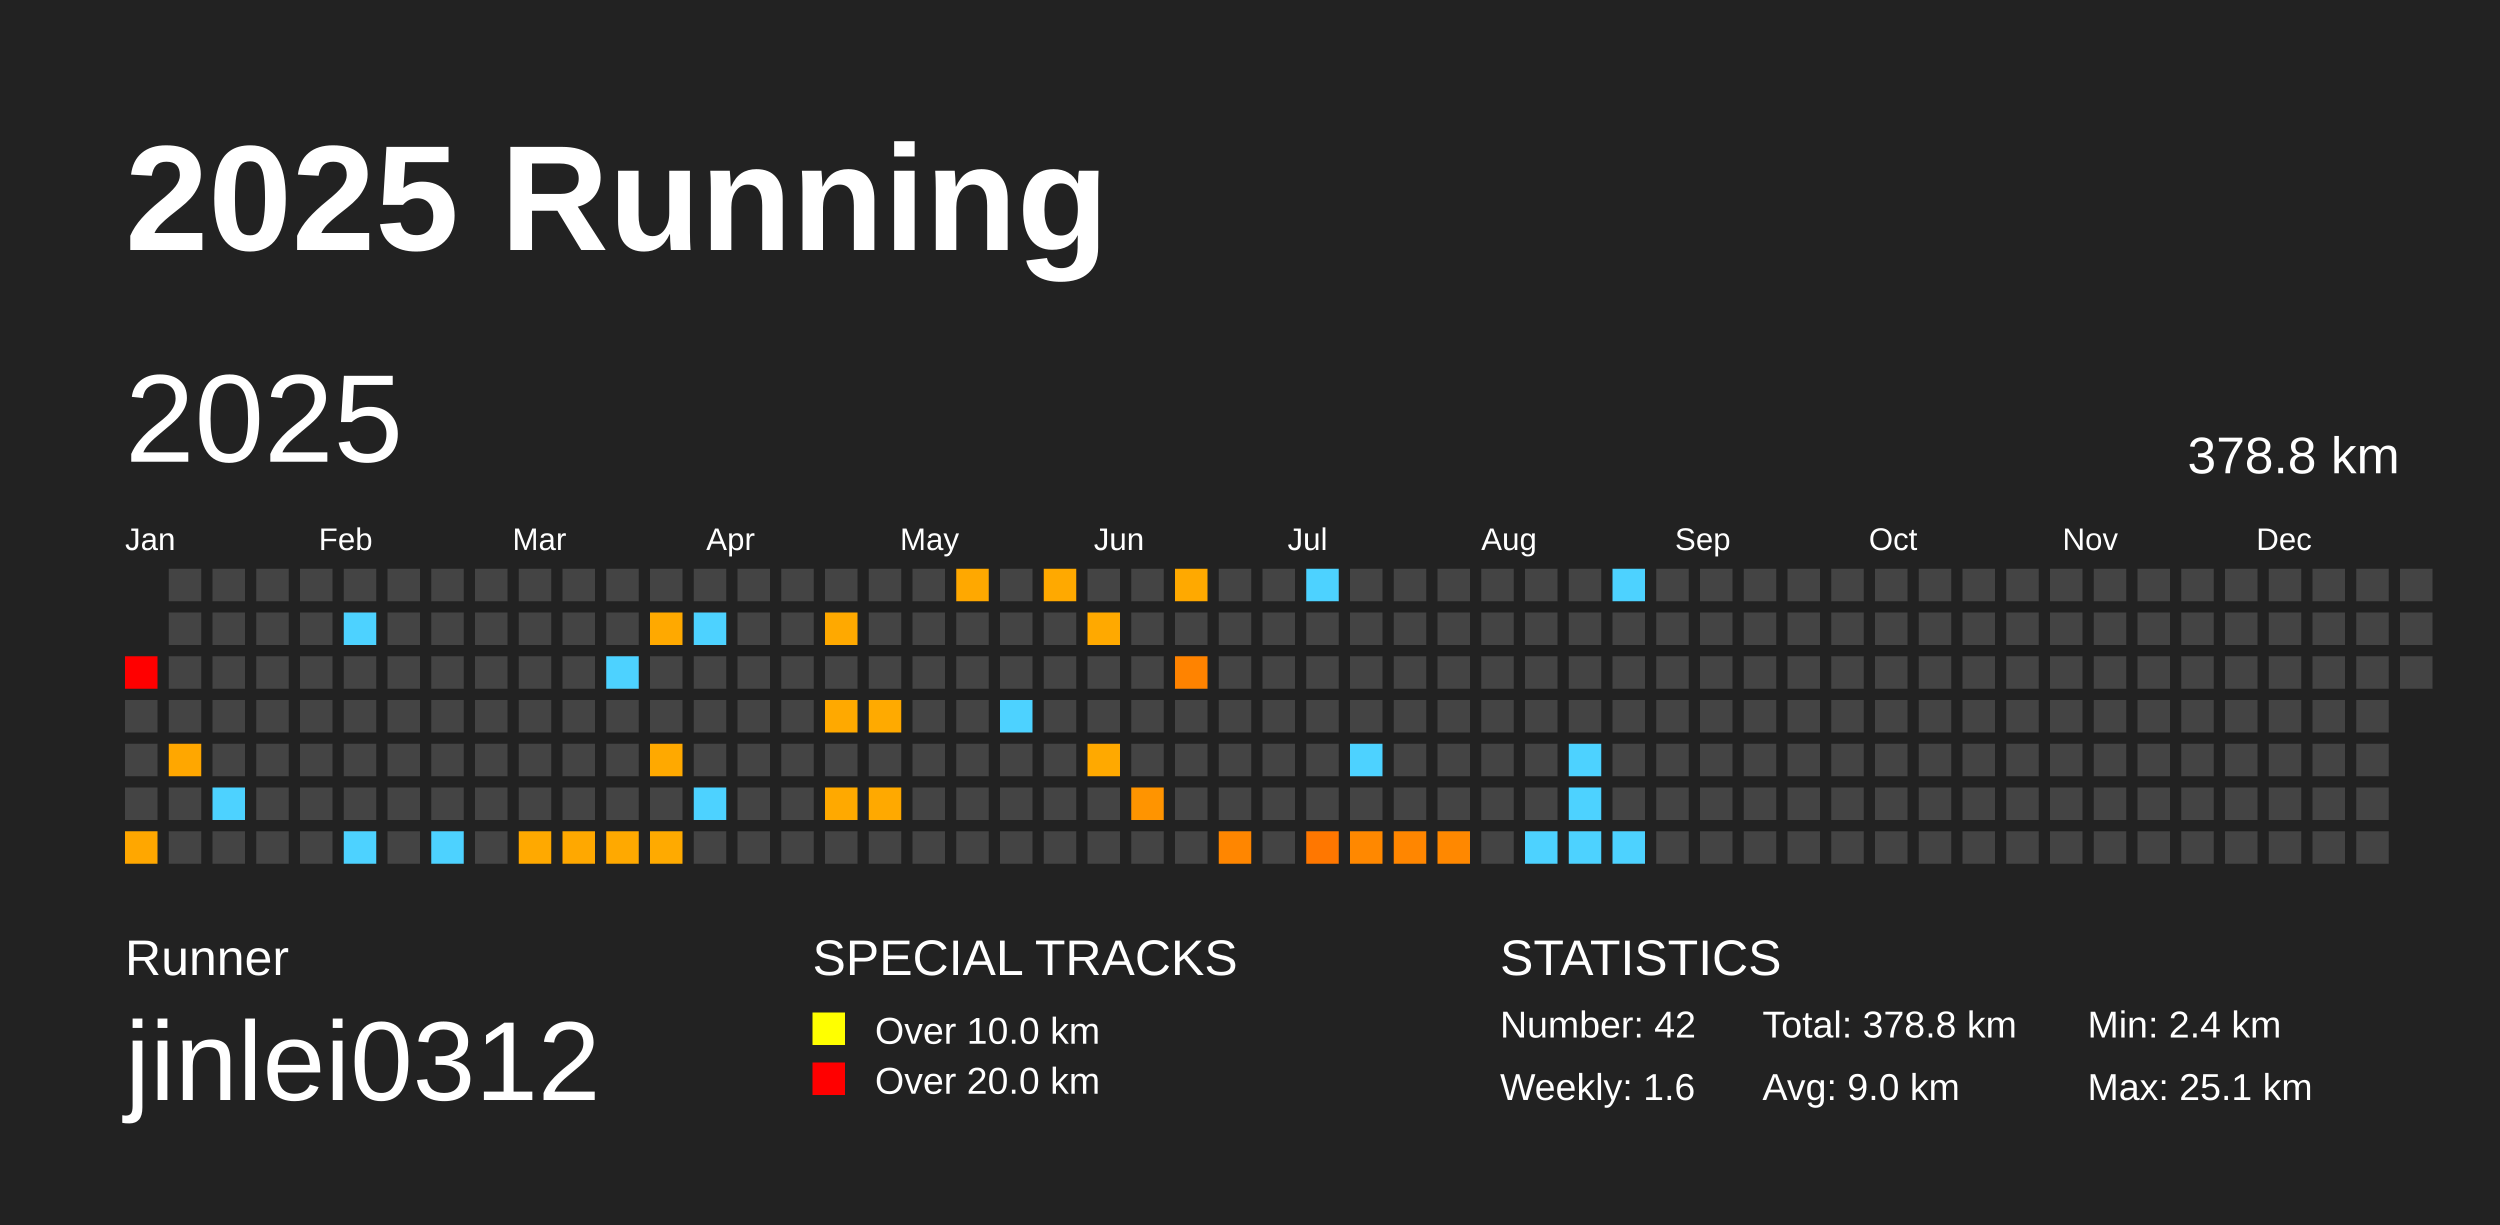
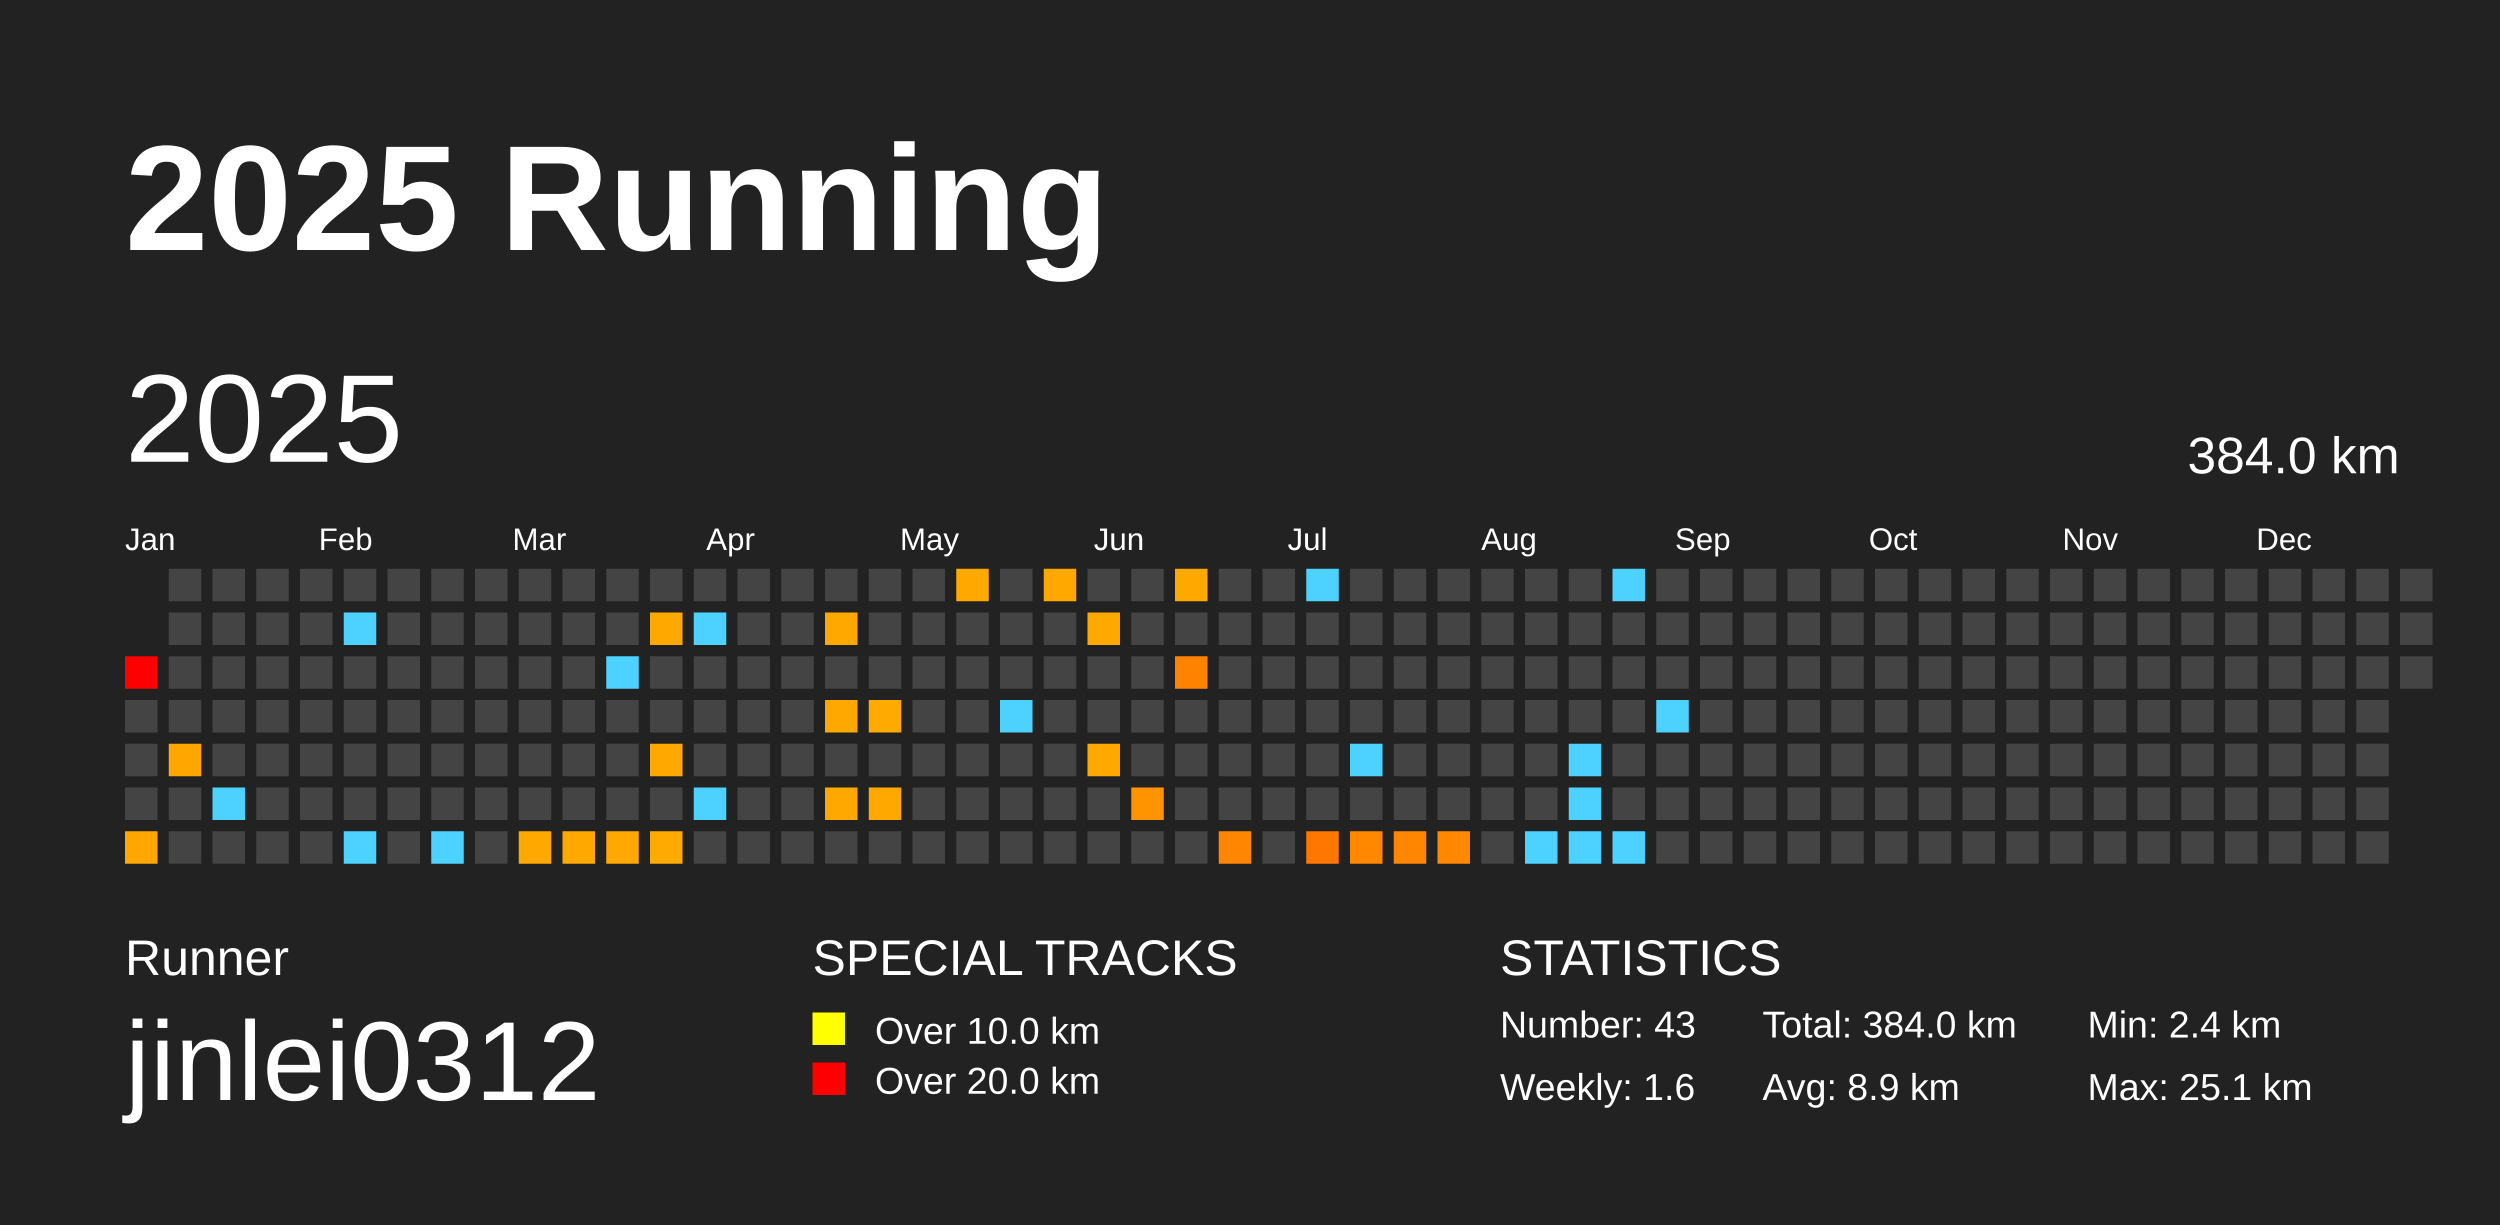
<svg xmlns="http://www.w3.org/2000/svg" baseProfile="full" height="98mm" version="1.1" viewBox="0,0,200,98" width="200mm">
  <defs />
  <rect fill="#222222" height="98" width="200" x="0" y="0" />
  <text fill="#FFFFFF" style="font-size:12px; font-family:Arial; font-weight:bold;" x="10" y="20">2025 Running</text>
  <text fill="#FFFFFF" style="font-size:4px; font-family:Arial" x="10" y="78">Runner</text>
  <text fill="#FFFFFF" style="font-size:9px; font-family:Arial" x="10" y="88">jinlei0312</text>
  <text fill="#FFFFFF" style="font-size:4px; font-family:Arial" x="65" y="78">SPECIAL TRACKS</text>
  <rect fill="yellow" height="2.6" width="2.6" x="65" y="81" />
  <text fill="#FFFFFF" style="font-size:3px; font-family:Arial" x="70" y="83.5">Over 10.0 km</text>
  <rect fill="red" height="2.6" width="2.6" x="65" y="85" />
  <text fill="#FFFFFF" style="font-size:3px; font-family:Arial" x="70" y="87.5">Over 20.0 km</text>
  <text fill="#FFFFFF" style="font-size:4px; font-family:Arial" x="120" y="78">STATISTICS</text>
-   <text fill="#FFFFFF" style="font-size:3px; font-family:Arial" x="120" y="83">Number: 42</text>
+   <text fill="#FFFFFF" style="font-size:3px; font-family:Arial" x="120" y="83">Number: 43</text>
  <text fill="#FFFFFF" style="font-size:3px; font-family:Arial" x="120" y="88">Weekly: 1.6</text>
-   <text fill="#FFFFFF" style="font-size:3px; font-family:Arial" x="141" y="83">Total: 378.8 km</text>
-   <text fill="#FFFFFF" style="font-size:3px; font-family:Arial" x="141" y="88">Avg: 9.0 km</text>
+   <text fill="#FFFFFF" style="font-size:3px; font-family:Arial" x="141" y="83">Total: 384.0 km</text>
+   <text fill="#FFFFFF" style="font-size:3px; font-family:Arial" x="141" y="88">Avg: 8.9 km</text>
  <text fill="#FFFFFF" style="font-size:3px; font-family:Arial" x="167" y="83">Min: 2.4 km</text>
  <text fill="#FFFFFF" style="font-size:3px; font-family:Arial" x="167" y="88">Max: 25.1 km</text>
  <text dominant-baseline="hanging" fill="#FFFFFF" style="font-size:10.0px; font-family:Arial;" x="10" y="30">2025</text>
-   <text dominant-baseline="hanging" fill="#FFFFFF" style="font-size:4.125px; font-family:Arial;" x="175" y="35">378.8 km</text>
+   <text dominant-baseline="hanging" fill="#FFFFFF" style="font-size:4.125px; font-family:Arial;" x="175" y="35">384.0 km</text>
  <text fill="#FFFFFF" style="font-size:2.5px; font-family:Arial" x="10.0" y="44">Jan</text>
  <text fill="#FFFFFF" style="font-size:2.5px; font-family:Arial" x="25.5" y="44">Feb</text>
  <text fill="#FFFFFF" style="font-size:2.5px; font-family:Arial" x="41.0" y="44">Mar</text>
  <text fill="#FFFFFF" style="font-size:2.5px; font-family:Arial" x="56.5" y="44">Apr</text>
  <text fill="#FFFFFF" style="font-size:2.5px; font-family:Arial" x="72.0" y="44">May</text>
  <text fill="#FFFFFF" style="font-size:2.5px; font-family:Arial" x="87.5" y="44">Jun</text>
  <text fill="#FFFFFF" style="font-size:2.5px; font-family:Arial" x="103.0" y="44">Jul</text>
  <text fill="#FFFFFF" style="font-size:2.5px; font-family:Arial" x="118.5" y="44">Aug</text>
  <text fill="#FFFFFF" style="font-size:2.5px; font-family:Arial" x="134.0" y="44">Sep</text>
  <text fill="#FFFFFF" style="font-size:2.5px; font-family:Arial" x="149.5" y="44">Oct</text>
  <text fill="#FFFFFF" style="font-size:2.5px; font-family:Arial" x="165.0" y="44">Nov</text>
  <text fill="#FFFFFF" style="font-size:2.5px; font-family:Arial" x="180.5" y="44">Dec</text>
  <rect fill="red" height="2.6" width="2.6" x="10.0" y="52.5" />
  <rect fill="#444444" height="2.6" width="2.6" x="10.0" y="56.0" />
  <rect fill="#444444" height="2.6" width="2.6" x="10.0" y="59.5" />
  <rect fill="#444444" height="2.6" width="2.6" x="10.0" y="63.0" />
  <rect fill="#ffa700" height="2.6" width="2.6" x="10.0" y="66.5" />
  <rect fill="#444444" height="2.6" width="2.6" x="13.5" y="45.5" />
  <rect fill="#444444" height="2.6" width="2.6" x="13.5" y="49.0" />
  <rect fill="#444444" height="2.6" width="2.6" x="13.5" y="52.5" />
  <rect fill="#444444" height="2.6" width="2.6" x="13.5" y="56.0" />
  <rect fill="#ffa700" height="2.6" width="2.6" x="13.5" y="59.5" />
  <rect fill="#444444" height="2.6" width="2.6" x="13.5" y="63.0" />
  <rect fill="#444444" height="2.6" width="2.6" x="13.5" y="66.5" />
  <rect fill="#444444" height="2.6" width="2.6" x="17.0" y="45.5" />
  <rect fill="#444444" height="2.6" width="2.6" x="17.0" y="49.0" />
  <rect fill="#444444" height="2.6" width="2.6" x="17.0" y="52.5" />
  <rect fill="#444444" height="2.6" width="2.6" x="17.0" y="56.0" />
  <rect fill="#444444" height="2.6" width="2.6" x="17.0" y="59.5" />
  <rect fill="#4dd2ff" height="2.6" width="2.6" x="17.0" y="63.0" />
  <rect fill="#444444" height="2.6" width="2.6" x="17.0" y="66.5" />
  <rect fill="#444444" height="2.6" width="2.6" x="20.5" y="45.5" />
  <rect fill="#444444" height="2.6" width="2.6" x="20.5" y="49.0" />
  <rect fill="#444444" height="2.6" width="2.6" x="20.5" y="52.5" />
  <rect fill="#444444" height="2.6" width="2.6" x="20.5" y="56.0" />
  <rect fill="#444444" height="2.6" width="2.6" x="20.5" y="59.5" />
  <rect fill="#444444" height="2.6" width="2.6" x="20.5" y="63.0" />
  <rect fill="#444444" height="2.6" width="2.6" x="20.5" y="66.5" />
  <rect fill="#444444" height="2.6" width="2.6" x="24.0" y="45.5" />
  <rect fill="#444444" height="2.6" width="2.6" x="24.0" y="49.0" />
  <rect fill="#444444" height="2.6" width="2.6" x="24.0" y="52.5" />
  <rect fill="#444444" height="2.6" width="2.6" x="24.0" y="56.0" />
  <rect fill="#444444" height="2.6" width="2.6" x="24.0" y="59.5" />
  <rect fill="#444444" height="2.6" width="2.6" x="24.0" y="63.0" />
  <rect fill="#444444" height="2.6" width="2.6" x="24.0" y="66.5" />
  <rect fill="#444444" height="2.6" width="2.6" x="27.5" y="45.5" />
  <rect fill="#4dd2ff" height="2.6" width="2.6" x="27.5" y="49.0" />
  <rect fill="#444444" height="2.6" width="2.6" x="27.5" y="52.5" />
  <rect fill="#444444" height="2.6" width="2.6" x="27.5" y="56.0" />
  <rect fill="#444444" height="2.6" width="2.6" x="27.5" y="59.5" />
  <rect fill="#444444" height="2.6" width="2.6" x="27.5" y="63.0" />
  <rect fill="#4dd2ff" height="2.6" width="2.6" x="27.5" y="66.5" />
  <rect fill="#444444" height="2.6" width="2.6" x="31.0" y="45.5" />
  <rect fill="#444444" height="2.6" width="2.6" x="31.0" y="49.0" />
  <rect fill="#444444" height="2.6" width="2.6" x="31.0" y="52.5" />
  <rect fill="#444444" height="2.6" width="2.6" x="31.0" y="56.0" />
  <rect fill="#444444" height="2.6" width="2.6" x="31.0" y="59.5" />
  <rect fill="#444444" height="2.6" width="2.6" x="31.0" y="63.0" />
  <rect fill="#444444" height="2.6" width="2.6" x="31.0" y="66.5" />
  <rect fill="#444444" height="2.6" width="2.6" x="34.5" y="45.5" />
  <rect fill="#444444" height="2.6" width="2.6" x="34.5" y="49.0" />
  <rect fill="#444444" height="2.6" width="2.6" x="34.5" y="52.5" />
  <rect fill="#444444" height="2.6" width="2.6" x="34.5" y="56.0" />
  <rect fill="#444444" height="2.6" width="2.6" x="34.5" y="59.5" />
  <rect fill="#444444" height="2.6" width="2.6" x="34.5" y="63.0" />
  <rect fill="#4dd2ff" height="2.6" width="2.6" x="34.5" y="66.5" />
  <rect fill="#444444" height="2.6" width="2.6" x="38.0" y="45.5" />
  <rect fill="#444444" height="2.6" width="2.6" x="38.0" y="49.0" />
  <rect fill="#444444" height="2.6" width="2.6" x="38.0" y="52.5" />
  <rect fill="#444444" height="2.6" width="2.6" x="38.0" y="56.0" />
  <rect fill="#444444" height="2.6" width="2.6" x="38.0" y="59.5" />
  <rect fill="#444444" height="2.6" width="2.6" x="38.0" y="63.0" />
  <rect fill="#444444" height="2.6" width="2.6" x="38.0" y="66.5" />
  <rect fill="#444444" height="2.6" width="2.6" x="41.5" y="45.5" />
  <rect fill="#444444" height="2.6" width="2.6" x="41.5" y="49.0" />
  <rect fill="#444444" height="2.6" width="2.6" x="41.5" y="52.5" />
  <rect fill="#444444" height="2.6" width="2.6" x="41.5" y="56.0" />
  <rect fill="#444444" height="2.6" width="2.6" x="41.5" y="59.5" />
  <rect fill="#444444" height="2.6" width="2.6" x="41.5" y="63.0" />
  <rect fill="#ffa900" height="2.6" width="2.6" x="41.5" y="66.5" />
  <rect fill="#444444" height="2.6" width="2.6" x="45.0" y="45.5" />
  <rect fill="#444444" height="2.6" width="2.6" x="45.0" y="49.0" />
  <rect fill="#444444" height="2.6" width="2.6" x="45.0" y="52.5" />
  <rect fill="#444444" height="2.6" width="2.6" x="45.0" y="56.0" />
  <rect fill="#444444" height="2.6" width="2.6" x="45.0" y="59.5" />
  <rect fill="#444444" height="2.6" width="2.6" x="45.0" y="63.0" />
  <rect fill="#ffa800" height="2.6" width="2.6" x="45.0" y="66.5" />
  <rect fill="#444444" height="2.6" width="2.6" x="48.5" y="45.5" />
  <rect fill="#444444" height="2.6" width="2.6" x="48.5" y="49.0" />
  <rect fill="#4dd2ff" height="2.6" width="2.6" x="48.5" y="52.5" />
  <rect fill="#444444" height="2.6" width="2.6" x="48.5" y="56.0" />
  <rect fill="#444444" height="2.6" width="2.6" x="48.5" y="59.5" />
  <rect fill="#444444" height="2.6" width="2.6" x="48.5" y="63.0" />
  <rect fill="#ffa900" height="2.6" width="2.6" x="48.5" y="66.5" />
  <rect fill="#444444" height="2.6" width="2.6" x="52.0" y="45.5" />
  <rect fill="#ffa900" height="2.6" width="2.6" x="52.0" y="49.0" />
  <rect fill="#444444" height="2.6" width="2.6" x="52.0" y="52.5" />
  <rect fill="#444444" height="2.6" width="2.6" x="52.0" y="56.0" />
  <rect fill="#ffa900" height="2.6" width="2.6" x="52.0" y="59.5" />
  <rect fill="#444444" height="2.6" width="2.6" x="52.0" y="63.0" />
  <rect fill="#ffaa00" height="2.6" width="2.6" x="52.0" y="66.5" />
  <rect fill="#444444" height="2.6" width="2.6" x="55.5" y="45.5" />
  <rect fill="#4dd2ff" height="2.6" width="2.6" x="55.5" y="49.0" />
  <rect fill="#444444" height="2.6" width="2.6" x="55.5" y="52.5" />
  <rect fill="#444444" height="2.6" width="2.6" x="55.5" y="56.0" />
  <rect fill="#444444" height="2.6" width="2.6" x="55.5" y="59.5" />
  <rect fill="#4dd2ff" height="2.6" width="2.6" x="55.5" y="63.0" />
  <rect fill="#444444" height="2.6" width="2.6" x="55.5" y="66.5" />
  <rect fill="#444444" height="2.6" width="2.6" x="59.0" y="45.5" />
  <rect fill="#444444" height="2.6" width="2.6" x="59.0" y="49.0" />
  <rect fill="#444444" height="2.6" width="2.6" x="59.0" y="52.5" />
  <rect fill="#444444" height="2.6" width="2.6" x="59.0" y="56.0" />
  <rect fill="#444444" height="2.6" width="2.6" x="59.0" y="59.5" />
  <rect fill="#444444" height="2.6" width="2.6" x="59.0" y="63.0" />
  <rect fill="#444444" height="2.6" width="2.6" x="59.0" y="66.5" />
  <rect fill="#444444" height="2.6" width="2.6" x="62.5" y="45.5" />
  <rect fill="#444444" height="2.6" width="2.6" x="62.5" y="49.0" />
  <rect fill="#444444" height="2.6" width="2.6" x="62.5" y="52.5" />
  <rect fill="#444444" height="2.6" width="2.6" x="62.5" y="56.0" />
  <rect fill="#444444" height="2.6" width="2.6" x="62.5" y="59.5" />
  <rect fill="#444444" height="2.6" width="2.6" x="62.5" y="63.0" />
  <rect fill="#444444" height="2.6" width="2.6" x="62.5" y="66.5" />
  <rect fill="#444444" height="2.6" width="2.6" x="66.0" y="45.5" />
  <rect fill="#ffa900" height="2.6" width="2.6" x="66.0" y="49.0" />
  <rect fill="#444444" height="2.6" width="2.6" x="66.0" y="52.5" />
  <rect fill="#ffa900" height="2.6" width="2.6" x="66.0" y="56.0" />
  <rect fill="#444444" height="2.6" width="2.6" x="66.0" y="59.5" />
  <rect fill="#ffa900" height="2.6" width="2.6" x="66.0" y="63.0" />
  <rect fill="#444444" height="2.6" width="2.6" x="66.0" y="66.5" />
  <rect fill="#444444" height="2.6" width="2.6" x="69.5" y="45.5" />
  <rect fill="#444444" height="2.6" width="2.6" x="69.5" y="49.0" />
  <rect fill="#444444" height="2.6" width="2.6" x="69.5" y="52.5" />
  <rect fill="#ffaa00" height="2.6" width="2.6" x="69.5" y="56.0" />
  <rect fill="#444444" height="2.6" width="2.6" x="69.5" y="59.5" />
  <rect fill="#ffa900" height="2.6" width="2.6" x="69.5" y="63.0" />
  <rect fill="#444444" height="2.6" width="2.6" x="69.5" y="66.5" />
  <rect fill="#444444" height="2.6" width="2.6" x="73.0" y="45.5" />
  <rect fill="#444444" height="2.6" width="2.6" x="73.0" y="49.0" />
  <rect fill="#444444" height="2.6" width="2.6" x="73.0" y="52.5" />
  <rect fill="#444444" height="2.6" width="2.6" x="73.0" y="56.0" />
  <rect fill="#444444" height="2.6" width="2.6" x="73.0" y="59.5" />
  <rect fill="#444444" height="2.6" width="2.6" x="73.0" y="63.0" />
  <rect fill="#444444" height="2.6" width="2.6" x="73.0" y="66.5" />
  <rect fill="#ffa800" height="2.6" width="2.6" x="76.5" y="45.5" />
  <rect fill="#444444" height="2.6" width="2.6" x="76.5" y="49.0" />
  <rect fill="#444444" height="2.6" width="2.6" x="76.5" y="52.5" />
  <rect fill="#444444" height="2.6" width="2.6" x="76.5" y="56.0" />
  <rect fill="#444444" height="2.6" width="2.6" x="76.5" y="59.5" />
  <rect fill="#444444" height="2.6" width="2.6" x="76.5" y="63.0" />
  <rect fill="#444444" height="2.6" width="2.6" x="76.5" y="66.5" />
  <rect fill="#444444" height="2.6" width="2.6" x="80.0" y="45.5" />
  <rect fill="#444444" height="2.6" width="2.6" x="80.0" y="49.0" />
  <rect fill="#444444" height="2.6" width="2.6" x="80.0" y="52.5" />
  <rect fill="#4dd2ff" height="2.6" width="2.6" x="80.0" y="56.0" />
  <rect fill="#444444" height="2.6" width="2.6" x="80.0" y="59.5" />
  <rect fill="#444444" height="2.6" width="2.6" x="80.0" y="63.0" />
  <rect fill="#444444" height="2.6" width="2.6" x="80.0" y="66.5" />
  <rect fill="#ffa900" height="2.6" width="2.6" x="83.5" y="45.5" />
  <rect fill="#444444" height="2.6" width="2.6" x="83.5" y="49.0" />
  <rect fill="#444444" height="2.6" width="2.6" x="83.5" y="52.5" />
  <rect fill="#444444" height="2.6" width="2.6" x="83.5" y="56.0" />
  <rect fill="#444444" height="2.6" width="2.6" x="83.5" y="59.5" />
  <rect fill="#444444" height="2.6" width="2.6" x="83.5" y="63.0" />
  <rect fill="#444444" height="2.6" width="2.6" x="83.5" y="66.5" />
  <rect fill="#444444" height="2.6" width="2.6" x="87.0" y="45.5" />
  <rect fill="#ffa900" height="2.6" width="2.6" x="87.0" y="49.0" />
  <rect fill="#444444" height="2.6" width="2.6" x="87.0" y="52.5" />
  <rect fill="#444444" height="2.6" width="2.6" x="87.0" y="56.0" />
  <rect fill="#ffa900" height="2.6" width="2.6" x="87.0" y="59.5" />
  <rect fill="#444444" height="2.6" width="2.6" x="87.0" y="63.0" />
  <rect fill="#444444" height="2.6" width="2.6" x="87.0" y="66.5" />
  <rect fill="#444444" height="2.6" width="2.6" x="90.5" y="45.5" />
  <rect fill="#444444" height="2.6" width="2.6" x="90.5" y="49.0" />
  <rect fill="#444444" height="2.6" width="2.6" x="90.5" y="52.5" />
  <rect fill="#444444" height="2.6" width="2.6" x="90.5" y="56.0" />
  <rect fill="#444444" height="2.6" width="2.6" x="90.5" y="59.5" />
  <rect fill="#ff9400" height="2.6" width="2.6" x="90.5" y="63.0" />
  <rect fill="#444444" height="2.6" width="2.6" x="90.5" y="66.5" />
  <rect fill="#ffa900" height="2.6" width="2.6" x="94.0" y="45.5" />
  <rect fill="#444444" height="2.6" width="2.6" x="94.0" y="49.0" />
  <rect fill="#ff8300" height="2.6" width="2.6" x="94.0" y="52.5" />
  <rect fill="#444444" height="2.6" width="2.6" x="94.0" y="56.0" />
  <rect fill="#444444" height="2.6" width="2.6" x="94.0" y="59.5" />
  <rect fill="#444444" height="2.6" width="2.6" x="94.0" y="63.0" />
  <rect fill="#444444" height="2.6" width="2.6" x="94.0" y="66.5" />
  <rect fill="#444444" height="2.6" width="2.6" x="97.5" y="45.5" />
  <rect fill="#444444" height="2.6" width="2.6" x="97.5" y="49.0" />
  <rect fill="#444444" height="2.6" width="2.6" x="97.5" y="52.5" />
  <rect fill="#444444" height="2.6" width="2.6" x="97.5" y="56.0" />
  <rect fill="#444444" height="2.6" width="2.6" x="97.5" y="59.5" />
  <rect fill="#444444" height="2.6" width="2.6" x="97.5" y="63.0" />
  <rect fill="#ff8600" height="2.6" width="2.6" x="97.5" y="66.5" />
  <rect fill="#444444" height="2.6" width="2.6" x="101.0" y="45.5" />
  <rect fill="#444444" height="2.6" width="2.6" x="101.0" y="49.0" />
  <rect fill="#444444" height="2.6" width="2.6" x="101.0" y="52.5" />
  <rect fill="#444444" height="2.6" width="2.6" x="101.0" y="56.0" />
  <rect fill="#444444" height="2.6" width="2.6" x="101.0" y="59.5" />
  <rect fill="#444444" height="2.6" width="2.6" x="101.0" y="63.0" />
  <rect fill="#444444" height="2.6" width="2.6" x="101.0" y="66.5" />
  <rect fill="#4dd2ff" height="2.6" width="2.6" x="104.5" y="45.5" />
  <rect fill="#444444" height="2.6" width="2.6" x="104.5" y="49.0" />
  <rect fill="#444444" height="2.6" width="2.6" x="104.5" y="52.5" />
  <rect fill="#444444" height="2.6" width="2.6" x="104.5" y="56.0" />
  <rect fill="#444444" height="2.6" width="2.6" x="104.5" y="59.5" />
  <rect fill="#444444" height="2.6" width="2.6" x="104.5" y="63.0" />
  <rect fill="#ff7700" height="2.6" width="2.6" x="104.5" y="66.5" />
  <rect fill="#444444" height="2.6" width="2.6" x="108.0" y="45.5" />
  <rect fill="#444444" height="2.6" width="2.6" x="108.0" y="49.0" />
  <rect fill="#444444" height="2.6" width="2.6" x="108.0" y="52.5" />
  <rect fill="#444444" height="2.6" width="2.6" x="108.0" y="56.0" />
  <rect fill="#4dd2ff" height="2.6" width="2.6" x="108.0" y="59.5" />
  <rect fill="#444444" height="2.6" width="2.6" x="108.0" y="63.0" />
  <rect fill="#ff8800" height="2.6" width="2.6" x="108.0" y="66.5" />
  <rect fill="#444444" height="2.6" width="2.6" x="111.5" y="45.5" />
  <rect fill="#444444" height="2.6" width="2.6" x="111.5" y="49.0" />
  <rect fill="#444444" height="2.6" width="2.6" x="111.5" y="52.5" />
  <rect fill="#444444" height="2.6" width="2.6" x="111.5" y="56.0" />
  <rect fill="#444444" height="2.6" width="2.6" x="111.5" y="59.5" />
  <rect fill="#444444" height="2.6" width="2.6" x="111.5" y="63.0" />
  <rect fill="#ff8600" height="2.6" width="2.6" x="111.5" y="66.5" />
  <rect fill="#444444" height="2.6" width="2.6" x="115.0" y="45.5" />
  <rect fill="#444444" height="2.6" width="2.6" x="115.0" y="49.0" />
  <rect fill="#444444" height="2.6" width="2.6" x="115.0" y="52.5" />
  <rect fill="#444444" height="2.6" width="2.6" x="115.0" y="56.0" />
  <rect fill="#444444" height="2.6" width="2.6" x="115.0" y="59.5" />
  <rect fill="#444444" height="2.6" width="2.6" x="115.0" y="63.0" />
  <rect fill="#ff8800" height="2.6" width="2.6" x="115.0" y="66.5" />
  <rect fill="#444444" height="2.6" width="2.6" x="118.5" y="45.5" />
  <rect fill="#444444" height="2.6" width="2.6" x="118.5" y="49.0" />
  <rect fill="#444444" height="2.6" width="2.6" x="118.5" y="52.5" />
  <rect fill="#444444" height="2.6" width="2.6" x="118.5" y="56.0" />
  <rect fill="#444444" height="2.6" width="2.6" x="118.5" y="59.5" />
  <rect fill="#444444" height="2.6" width="2.6" x="118.5" y="63.0" />
  <rect fill="#444444" height="2.6" width="2.6" x="118.5" y="66.5" />
  <rect fill="#444444" height="2.6" width="2.6" x="122.0" y="45.5" />
  <rect fill="#444444" height="2.6" width="2.6" x="122.0" y="49.0" />
  <rect fill="#444444" height="2.6" width="2.6" x="122.0" y="52.5" />
  <rect fill="#444444" height="2.6" width="2.6" x="122.0" y="56.0" />
  <rect fill="#444444" height="2.6" width="2.6" x="122.0" y="59.5" />
  <rect fill="#444444" height="2.6" width="2.6" x="122.0" y="63.0" />
  <rect fill="#4dd2ff" height="2.6" width="2.6" x="122.0" y="66.5" />
  <rect fill="#444444" height="2.6" width="2.6" x="125.5" y="45.5" />
  <rect fill="#444444" height="2.6" width="2.6" x="125.5" y="49.0" />
  <rect fill="#444444" height="2.6" width="2.6" x="125.5" y="52.5" />
  <rect fill="#444444" height="2.6" width="2.6" x="125.5" y="56.0" />
  <rect fill="#4dd2ff" height="2.6" width="2.6" x="125.5" y="59.5" />
  <rect fill="#4dd2ff" height="2.6" width="2.6" x="125.5" y="63.0" />
  <rect fill="#4dd2ff" height="2.6" width="2.6" x="125.5" y="66.5" />
  <rect fill="#4dd2ff" height="2.6" width="2.6" x="129.0" y="45.5" />
  <rect fill="#444444" height="2.6" width="2.6" x="129.0" y="49.0" />
  <rect fill="#444444" height="2.6" width="2.6" x="129.0" y="52.5" />
  <rect fill="#444444" height="2.6" width="2.6" x="129.0" y="56.0" />
  <rect fill="#444444" height="2.6" width="2.6" x="129.0" y="59.5" />
  <rect fill="#444444" height="2.6" width="2.6" x="129.0" y="63.0" />
  <rect fill="#4dd2ff" height="2.6" width="2.6" x="129.0" y="66.5" />
  <rect fill="#444444" height="2.6" width="2.6" x="132.5" y="45.5" />
  <rect fill="#444444" height="2.6" width="2.6" x="132.5" y="49.0" />
  <rect fill="#444444" height="2.6" width="2.6" x="132.5" y="52.5" />
-   <rect fill="#444444" height="2.6" width="2.6" x="132.5" y="56.0" />
+   <rect fill="#4dd2ff" height="2.6" width="2.6" x="132.5" y="56.0" />
  <rect fill="#444444" height="2.6" width="2.6" x="132.5" y="59.5" />
  <rect fill="#444444" height="2.6" width="2.6" x="132.5" y="63.0" />
  <rect fill="#444444" height="2.6" width="2.6" x="132.5" y="66.5" />
  <rect fill="#444444" height="2.6" width="2.6" x="136.0" y="45.5" />
  <rect fill="#444444" height="2.6" width="2.6" x="136.0" y="49.0" />
  <rect fill="#444444" height="2.6" width="2.6" x="136.0" y="52.5" />
  <rect fill="#444444" height="2.6" width="2.6" x="136.0" y="56.0" />
  <rect fill="#444444" height="2.6" width="2.6" x="136.0" y="59.5" />
  <rect fill="#444444" height="2.6" width="2.6" x="136.0" y="63.0" />
  <rect fill="#444444" height="2.6" width="2.6" x="136.0" y="66.5" />
  <rect fill="#444444" height="2.6" width="2.6" x="139.5" y="45.5" />
  <rect fill="#444444" height="2.6" width="2.6" x="139.5" y="49.0" />
  <rect fill="#444444" height="2.6" width="2.6" x="139.5" y="52.5" />
  <rect fill="#444444" height="2.6" width="2.6" x="139.5" y="56.0" />
  <rect fill="#444444" height="2.6" width="2.6" x="139.5" y="59.5" />
  <rect fill="#444444" height="2.6" width="2.6" x="139.5" y="63.0" />
  <rect fill="#444444" height="2.6" width="2.6" x="139.5" y="66.5" />
  <rect fill="#444444" height="2.6" width="2.6" x="143.0" y="45.5" />
  <rect fill="#444444" height="2.6" width="2.6" x="143.0" y="49.0" />
  <rect fill="#444444" height="2.6" width="2.6" x="143.0" y="52.5" />
  <rect fill="#444444" height="2.6" width="2.6" x="143.0" y="56.0" />
  <rect fill="#444444" height="2.6" width="2.6" x="143.0" y="59.5" />
  <rect fill="#444444" height="2.6" width="2.6" x="143.0" y="63.0" />
  <rect fill="#444444" height="2.6" width="2.6" x="143.0" y="66.5" />
  <rect fill="#444444" height="2.6" width="2.6" x="146.5" y="45.5" />
  <rect fill="#444444" height="2.6" width="2.6" x="146.5" y="49.0" />
  <rect fill="#444444" height="2.6" width="2.6" x="146.5" y="52.5" />
  <rect fill="#444444" height="2.6" width="2.6" x="146.5" y="56.0" />
  <rect fill="#444444" height="2.6" width="2.6" x="146.5" y="59.5" />
  <rect fill="#444444" height="2.6" width="2.6" x="146.5" y="63.0" />
  <rect fill="#444444" height="2.6" width="2.6" x="146.5" y="66.5" />
  <rect fill="#444444" height="2.6" width="2.6" x="150.0" y="45.5" />
  <rect fill="#444444" height="2.6" width="2.6" x="150.0" y="49.0" />
  <rect fill="#444444" height="2.6" width="2.6" x="150.0" y="52.5" />
  <rect fill="#444444" height="2.6" width="2.6" x="150.0" y="56.0" />
  <rect fill="#444444" height="2.6" width="2.6" x="150.0" y="59.5" />
  <rect fill="#444444" height="2.6" width="2.6" x="150.0" y="63.0" />
  <rect fill="#444444" height="2.6" width="2.6" x="150.0" y="66.5" />
  <rect fill="#444444" height="2.6" width="2.6" x="153.5" y="45.5" />
  <rect fill="#444444" height="2.6" width="2.6" x="153.5" y="49.0" />
  <rect fill="#444444" height="2.6" width="2.6" x="153.5" y="52.5" />
  <rect fill="#444444" height="2.6" width="2.6" x="153.5" y="56.0" />
  <rect fill="#444444" height="2.6" width="2.6" x="153.5" y="59.5" />
  <rect fill="#444444" height="2.6" width="2.6" x="153.5" y="63.0" />
  <rect fill="#444444" height="2.6" width="2.6" x="153.5" y="66.5" />
  <rect fill="#444444" height="2.6" width="2.6" x="157.0" y="45.5" />
  <rect fill="#444444" height="2.6" width="2.6" x="157.0" y="49.0" />
  <rect fill="#444444" height="2.6" width="2.6" x="157.0" y="52.5" />
  <rect fill="#444444" height="2.6" width="2.6" x="157.0" y="56.0" />
  <rect fill="#444444" height="2.6" width="2.6" x="157.0" y="59.5" />
  <rect fill="#444444" height="2.6" width="2.6" x="157.0" y="63.0" />
  <rect fill="#444444" height="2.6" width="2.6" x="157.0" y="66.5" />
  <rect fill="#444444" height="2.6" width="2.6" x="160.5" y="45.5" />
  <rect fill="#444444" height="2.6" width="2.6" x="160.5" y="49.0" />
  <rect fill="#444444" height="2.6" width="2.6" x="160.5" y="52.5" />
  <rect fill="#444444" height="2.6" width="2.6" x="160.5" y="56.0" />
  <rect fill="#444444" height="2.6" width="2.6" x="160.5" y="59.5" />
  <rect fill="#444444" height="2.6" width="2.6" x="160.5" y="63.0" />
  <rect fill="#444444" height="2.6" width="2.6" x="160.5" y="66.5" />
  <rect fill="#444444" height="2.6" width="2.6" x="164.0" y="45.5" />
  <rect fill="#444444" height="2.6" width="2.6" x="164.0" y="49.0" />
  <rect fill="#444444" height="2.6" width="2.6" x="164.0" y="52.5" />
  <rect fill="#444444" height="2.6" width="2.6" x="164.0" y="56.0" />
  <rect fill="#444444" height="2.6" width="2.6" x="164.0" y="59.5" />
  <rect fill="#444444" height="2.6" width="2.6" x="164.0" y="63.0" />
  <rect fill="#444444" height="2.6" width="2.6" x="164.0" y="66.5" />
  <rect fill="#444444" height="2.6" width="2.6" x="167.5" y="45.5" />
  <rect fill="#444444" height="2.6" width="2.6" x="167.5" y="49.0" />
  <rect fill="#444444" height="2.6" width="2.6" x="167.5" y="52.5" />
  <rect fill="#444444" height="2.6" width="2.6" x="167.5" y="56.0" />
  <rect fill="#444444" height="2.6" width="2.6" x="167.5" y="59.5" />
  <rect fill="#444444" height="2.6" width="2.6" x="167.5" y="63.0" />
  <rect fill="#444444" height="2.6" width="2.6" x="167.5" y="66.5" />
  <rect fill="#444444" height="2.6" width="2.6" x="171.0" y="45.5" />
  <rect fill="#444444" height="2.6" width="2.6" x="171.0" y="49.0" />
  <rect fill="#444444" height="2.6" width="2.6" x="171.0" y="52.5" />
  <rect fill="#444444" height="2.6" width="2.6" x="171.0" y="56.0" />
  <rect fill="#444444" height="2.6" width="2.6" x="171.0" y="59.5" />
  <rect fill="#444444" height="2.6" width="2.6" x="171.0" y="63.0" />
  <rect fill="#444444" height="2.6" width="2.6" x="171.0" y="66.5" />
  <rect fill="#444444" height="2.6" width="2.6" x="174.5" y="45.5" />
  <rect fill="#444444" height="2.6" width="2.6" x="174.5" y="49.0" />
  <rect fill="#444444" height="2.6" width="2.6" x="174.5" y="52.5" />
  <rect fill="#444444" height="2.6" width="2.6" x="174.5" y="56.0" />
  <rect fill="#444444" height="2.6" width="2.6" x="174.5" y="59.5" />
  <rect fill="#444444" height="2.6" width="2.6" x="174.5" y="63.0" />
  <rect fill="#444444" height="2.6" width="2.6" x="174.5" y="66.5" />
  <rect fill="#444444" height="2.6" width="2.6" x="178.0" y="45.5" />
  <rect fill="#444444" height="2.6" width="2.6" x="178.0" y="49.0" />
  <rect fill="#444444" height="2.6" width="2.6" x="178.0" y="52.5" />
  <rect fill="#444444" height="2.6" width="2.6" x="178.0" y="56.0" />
  <rect fill="#444444" height="2.6" width="2.6" x="178.0" y="59.5" />
  <rect fill="#444444" height="2.6" width="2.6" x="178.0" y="63.0" />
  <rect fill="#444444" height="2.6" width="2.6" x="178.0" y="66.5" />
  <rect fill="#444444" height="2.6" width="2.6" x="181.5" y="45.5" />
  <rect fill="#444444" height="2.6" width="2.6" x="181.5" y="49.0" />
  <rect fill="#444444" height="2.6" width="2.6" x="181.5" y="52.5" />
  <rect fill="#444444" height="2.6" width="2.6" x="181.5" y="56.0" />
  <rect fill="#444444" height="2.6" width="2.6" x="181.5" y="59.5" />
  <rect fill="#444444" height="2.6" width="2.6" x="181.5" y="63.0" />
  <rect fill="#444444" height="2.6" width="2.6" x="181.5" y="66.5" />
  <rect fill="#444444" height="2.6" width="2.6" x="185.0" y="45.5" />
  <rect fill="#444444" height="2.6" width="2.6" x="185.0" y="49.0" />
  <rect fill="#444444" height="2.6" width="2.6" x="185.0" y="52.5" />
  <rect fill="#444444" height="2.6" width="2.6" x="185.0" y="56.0" />
  <rect fill="#444444" height="2.6" width="2.6" x="185.0" y="59.5" />
  <rect fill="#444444" height="2.6" width="2.6" x="185.0" y="63.0" />
  <rect fill="#444444" height="2.6" width="2.6" x="185.0" y="66.5" />
  <rect fill="#444444" height="2.6" width="2.6" x="188.5" y="45.5" />
  <rect fill="#444444" height="2.6" width="2.6" x="188.5" y="49.0" />
  <rect fill="#444444" height="2.6" width="2.6" x="188.5" y="52.5" />
  <rect fill="#444444" height="2.6" width="2.6" x="188.5" y="56.0" />
  <rect fill="#444444" height="2.6" width="2.6" x="188.5" y="59.5" />
  <rect fill="#444444" height="2.6" width="2.6" x="188.5" y="63.0" />
  <rect fill="#444444" height="2.6" width="2.6" x="188.5" y="66.5" />
  <rect fill="#444444" height="2.6" width="2.6" x="192.0" y="45.5" />
  <rect fill="#444444" height="2.6" width="2.6" x="192.0" y="49.0" />
  <rect fill="#444444" height="2.6" width="2.6" x="192.0" y="52.5" />
</svg>
